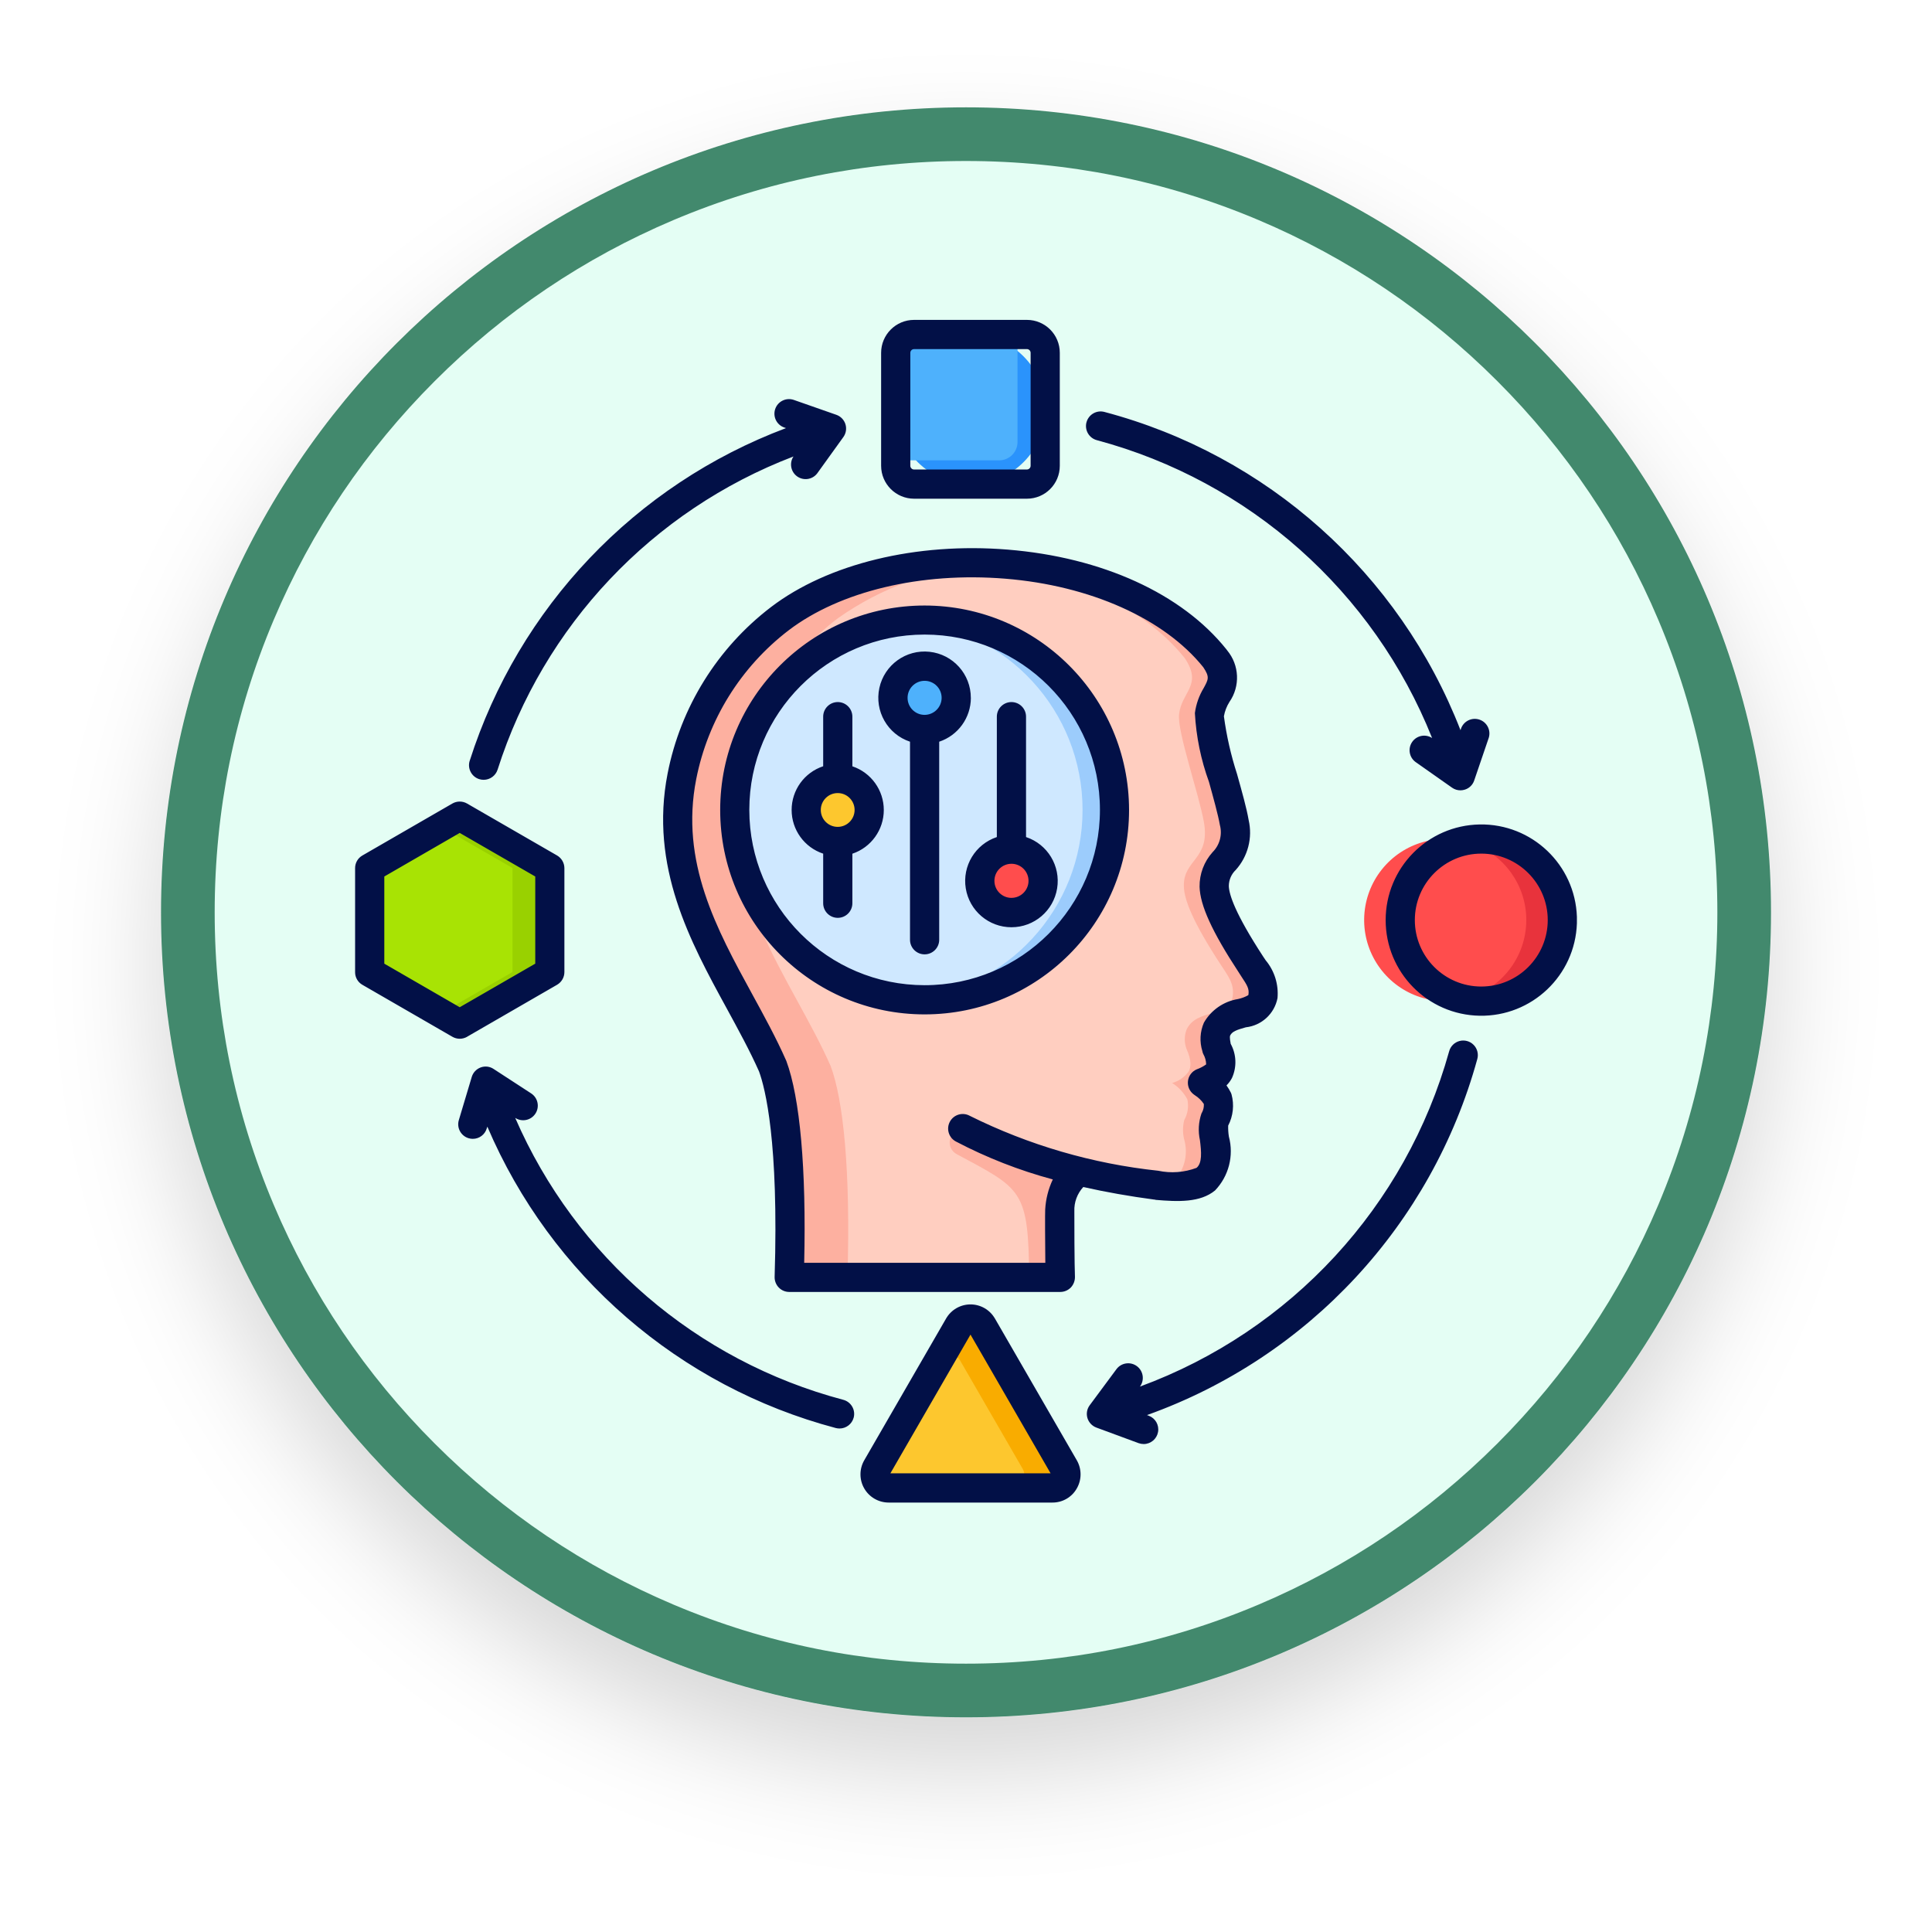
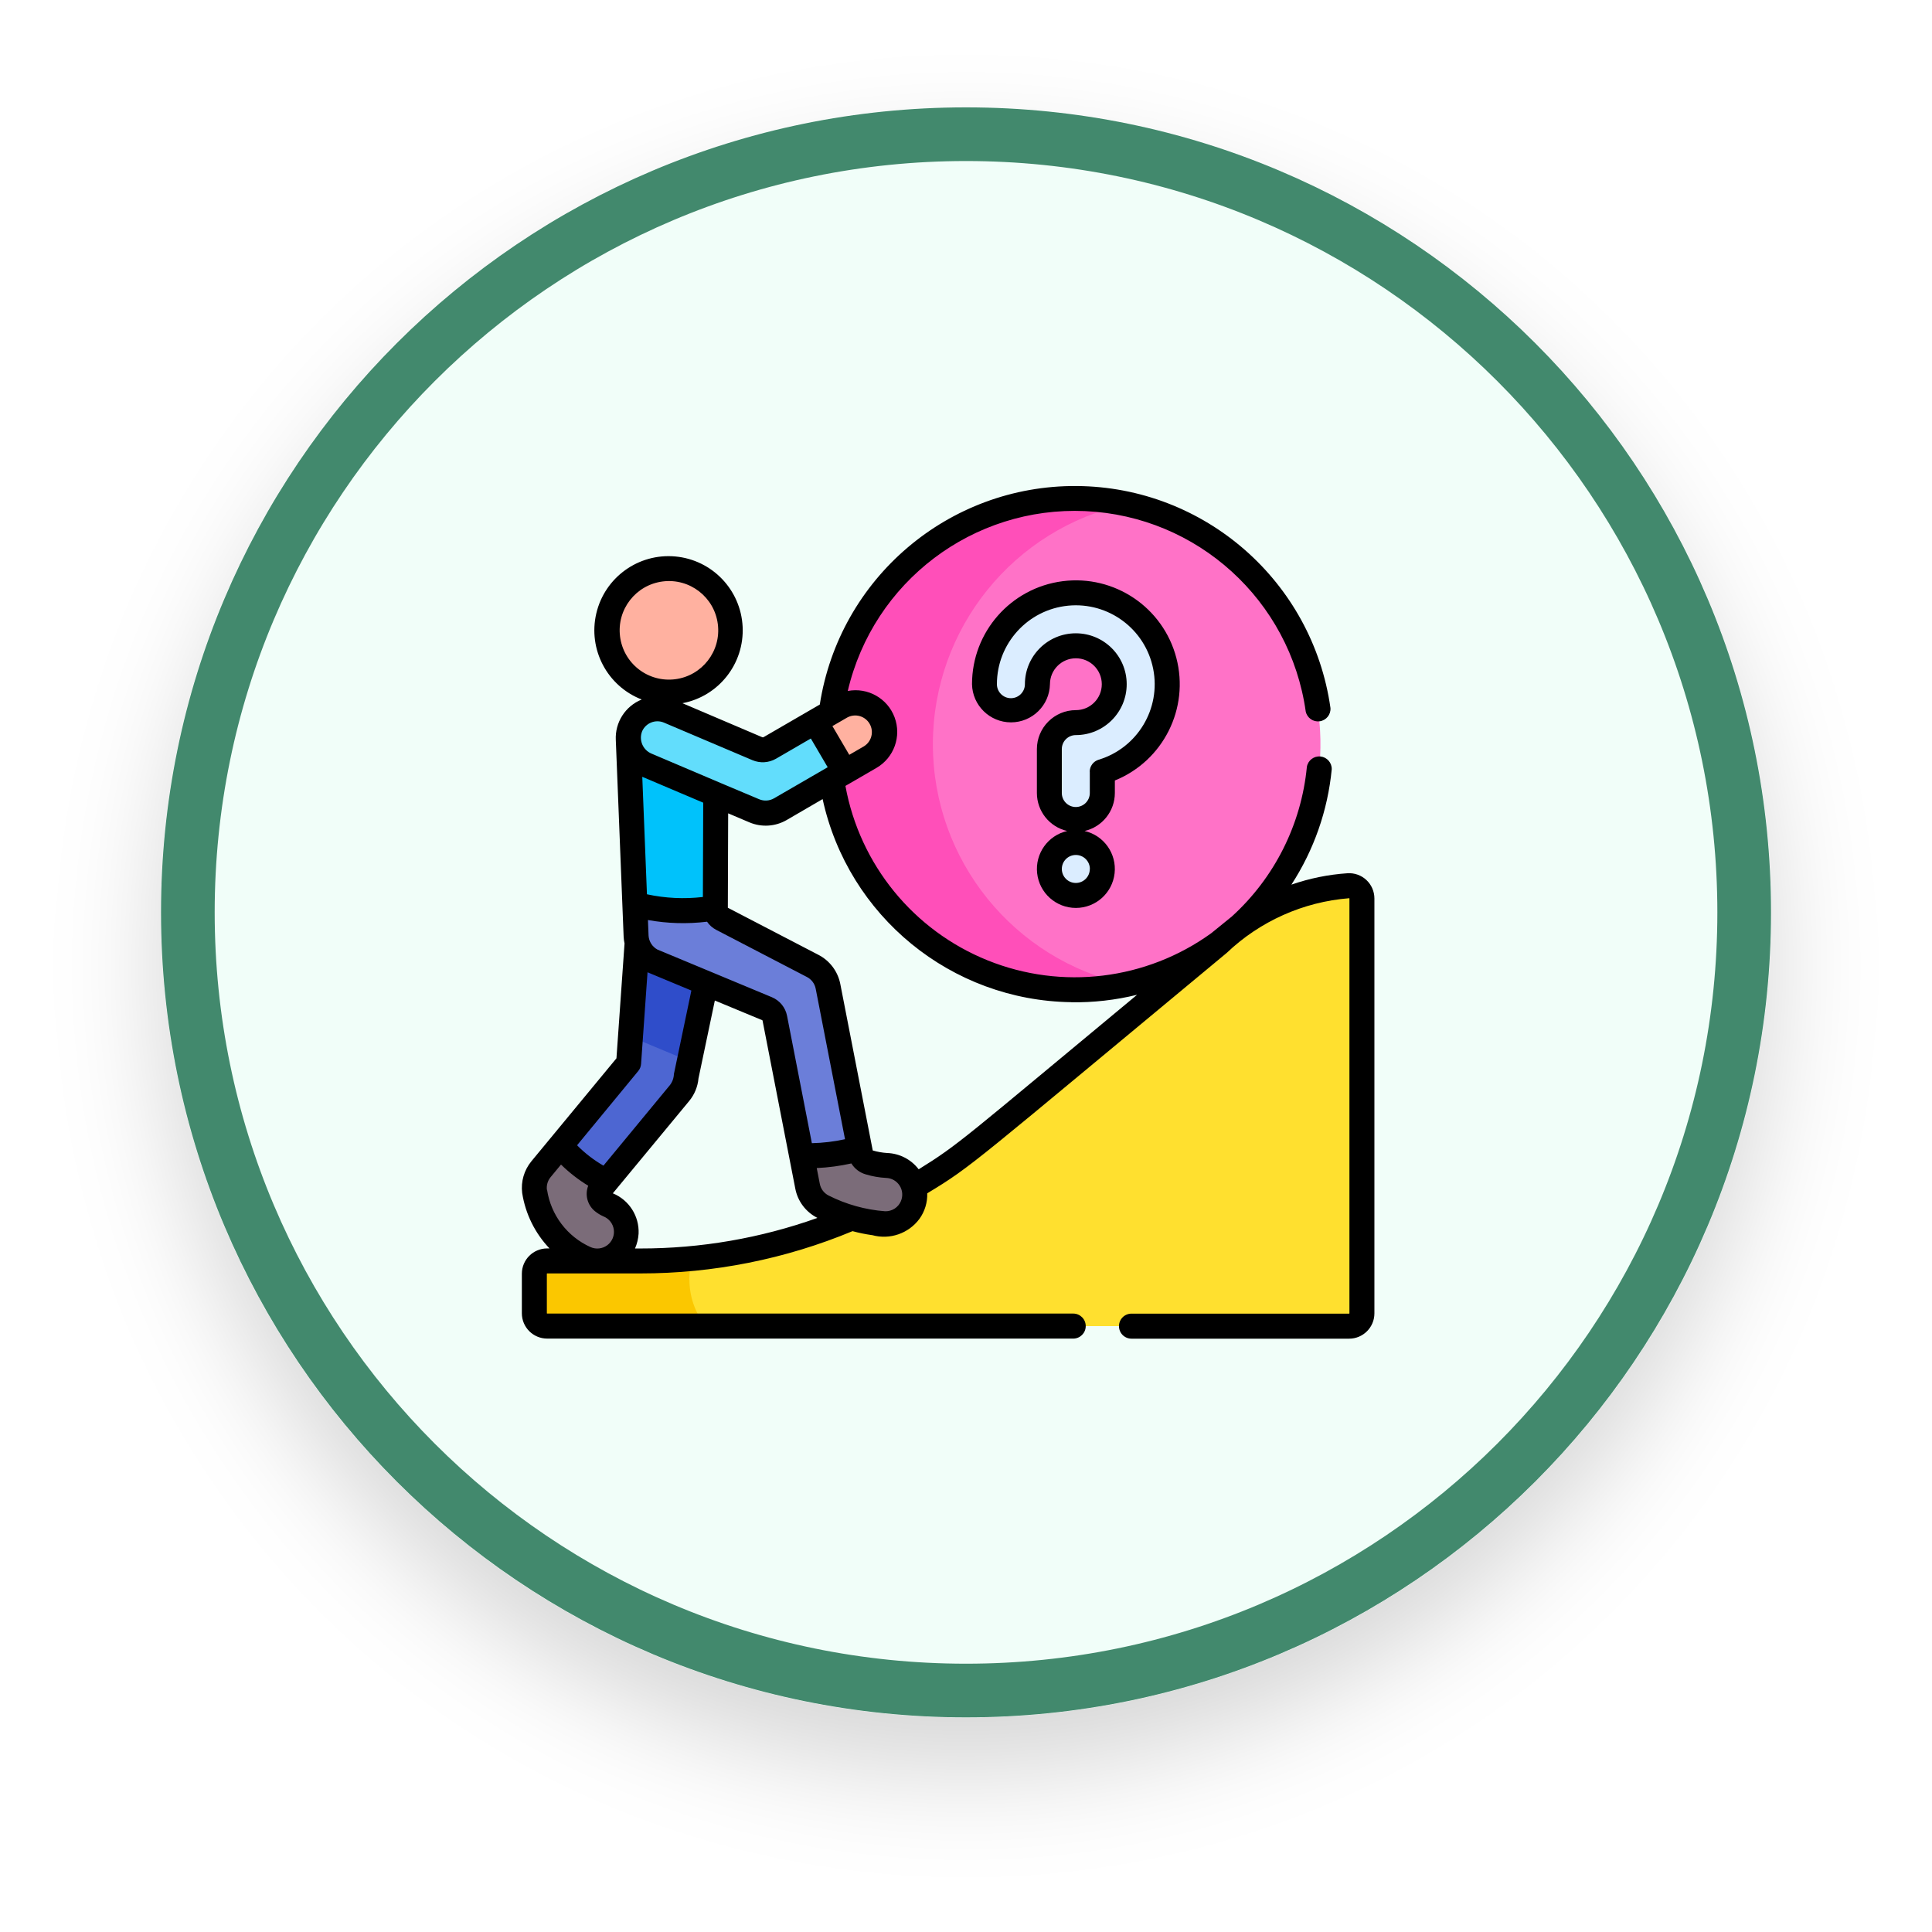
<svg xmlns="http://www.w3.org/2000/svg" width="108" height="108" viewBox="0 0 108 108">
  <defs>
    <filter id="Fondo" x="0" y="0" width="108" height="108" filterUnits="userSpaceOnUse">
      <feOffset dy="3" input="SourceAlpha" />
      <feGaussianBlur stdDeviation="3" result="blur" />
      <feFlood flood-opacity="0.161" />
      <feComposite operator="in" in2="blur" />
      <feComposite in="SourceGraphic" />
    </filter>
  </defs>
-   <g id="Group_1144138" data-name="Group 1144138" transform="translate(-1165.999 -2196)">
-     <g transform="matrix(1, 0, 0, 1, 1166, 2196)" filter="url(#Fondo)">
-       <g id="Fondo-2" data-name="Fondo" transform="translate(9 6)" fill="#e4fef4">
-         <path d="M 45 88.5 C 39.127 88.5 33.43 87.35 28.068 85.082 C 22.889 82.891 18.236 79.755 14.241 75.759 C 10.245 71.764 7.109 67.111 4.918 61.932 C 2.65 56.57 1.5 50.873 1.5 45 C 1.5 39.127 2.65 33.43 4.918 28.068 C 7.109 22.889 10.245 18.236 14.241 14.241 C 18.236 10.245 22.889 7.109 28.068 4.918 C 33.43 2.65 39.127 1.5 45 1.5 C 50.873 1.5 56.57 2.65 61.932 4.918 C 67.111 7.109 71.764 10.245 75.759 14.241 C 79.755 18.236 82.891 22.889 85.082 28.068 C 87.35 33.43 88.5 39.127 88.5 45 C 88.5 50.873 87.35 56.57 85.082 61.932 C 82.891 67.111 79.755 71.764 75.759 75.759 C 71.764 79.755 67.111 82.891 61.932 85.082 C 56.57 87.35 50.873 88.5 45 88.5 Z" stroke="none" />
-         <path d="M 45 3 C 39.329 3 33.829 4.11 28.653 6.299 C 23.652 8.415 19.16 11.443 15.302 15.302 C 11.443 19.16 8.415 23.652 6.299 28.653 C 4.11 33.829 3 39.329 3 45 C 3 50.671 4.11 56.171 6.299 61.347 C 8.415 66.348 11.443 70.84 15.302 74.698 C 19.16 78.557 23.652 81.585 28.653 83.701 C 33.829 85.89 39.329 87 45 87 C 50.671 87 56.171 85.89 61.347 83.701 C 66.348 81.585 70.84 78.557 74.698 74.698 C 78.557 70.84 81.585 66.348 83.701 61.347 C 85.89 56.171 87 50.671 87 45 C 87 39.329 85.89 33.829 83.701 28.653 C 81.585 23.652 78.557 19.16 74.698 15.302 C 70.84 11.443 66.348 8.415 61.347 6.299 C 56.171 4.11 50.671 3 45 3 M 45 0 C 69.853 0 90 20.147 90 45 C 90 69.853 69.853 90 45 90 C 20.147 90 0 69.853 0 45 C 0 20.147 20.147 0 45 0 Z" stroke="none" fill="#43896d" />
+   <g id="Group_1144950" data-name="Group 1144950" transform="translate(-746.999 -6682.668)">
+     <g id="Group_1144900" data-name="Group 1144900" transform="translate(0 29.5)">
+       <g transform="matrix(1, 0, 0, 1, 747, 6653.17)" filter="url(#Fondo)">
+         <g id="Fondo-2" data-name="Fondo" transform="translate(9 6)" fill="#f1fef9" stroke="#43896d" stroke-width="3">
+           <circle cx="45" cy="45" r="45" stroke="none" />
+           <circle cx="45" cy="45" r="43.5" fill="none" />
+         </g>
      </g>
-     </g>
-     <g id="Group_1143864" data-name="Group 1143864" transform="translate(1180.842 2200.823)">
-       <path id="Path_979183" data-name="Path 979183" d="M160.013,146.658c-.667.23-1.112.9-1.213,2.168-.013.19,0,3.252.027,3.75H143.658c.19-6.113-.249-10-.934-11.839-2.162-4.9-6.362-9.681-5.078-16.217a14.608,14.608,0,0,1,5.483-8.825c6.35-4.849,19.356-4.045,24.369,2.229,1.023,1.525-.174,1.861-.316,3.149-.107.972,1.123,4.486,1.392,6.039.359,2.074-1.163,2.062-1.124,3.573.019.764.524,2.025,2.047,4.355.433.671.778,1.078.684,1.793-.162,1.241-1.983.64-2.573,1.843a1.542,1.542,0,0,0-.02,1.069c.314.705.256,1.048.134,1.282a1.687,1.687,0,0,1-.926.651,2.413,2.413,0,0,1,.849.911,1.634,1.634,0,0,1-.172,1.158,2.238,2.238,0,0,0-.016,1.042,2.416,2.416,0,0,1-.482,2.284c-.555.456-1.5.451-2.755.342q-2.237-.3-4.208-.758Z" transform="translate(-114.386 -85.962)" fill="#fdb0a0" fill-rule="evenodd" />
-       <path id="Path_979184" data-name="Path 979184" d="M177.747,153.426H167.586c.19-6.113-.249-10-.934-11.839-2.162-4.9-6.362-9.681-5.078-16.217a14.608,14.608,0,0,1,5.483-8.825,16.717,16.717,0,0,1,8.284-3c4.46.475,8.7,2.224,11.1,5.23,1.023,1.525-.174,1.861-.316,3.149-.107.972,1.123,4.486,1.392,6.039.359,2.074-1.163,2.062-1.124,3.573.019.764.524,2.025,2.047,4.355.433.671.778,1.078.684,1.793-.162,1.241-1.983.64-2.573,1.843a1.541,1.541,0,0,0-.02,1.069c.314.705.256,1.048.134,1.283a1.686,1.686,0,0,1-.926.65,2.413,2.413,0,0,1,.849.911,1.634,1.634,0,0,1-.172,1.158,2.239,2.239,0,0,0-.016,1.042,2.416,2.416,0,0,1-.482,2.284,1.8,1.8,0,0,1-.882.354l-.141-.012q-2.237-.3-4.208-.758s-1.067-.269-1.588-.421a24.359,24.359,0,0,1-4.709-1.885.737.737,0,1,0-.7,1.3c3.656,1.966,4.014,1.974,4.057,6.926Z" transform="translate(-135.058 -86.811)" fill="#ffcec0" fill-rule="evenodd" />
-       <circle id="Ellipse_11564" data-name="Ellipse 11564" cx="10.612" cy="10.612" r="10.612" transform="translate(22.497 36.105) rotate(-28.153)" fill="#9cccfc" />
-       <g id="Group_1143862" data-name="Group 1143862" transform="translate(26.239 29.877)">
-         <path id="Path_979185" data-name="Path 979185" d="M170.772,136.653a10.612,10.612,0,0,0,0,21.148,10.612,10.612,0,0,0,0-21.148Z" transform="translate(-161.053 -136.653)" fill="#cfe8ff" fill-rule="evenodd" />
-         <path id="Path_979186" data-name="Path 979186" d="M263.5,234.025a1.769,1.769,0,1,0-1.769-1.769A1.772,1.772,0,0,0,263.5,234.025Z" transform="translate(-248.032 -217.72)" fill="#ff4d4d" fill-rule="evenodd" />
-         <path id="Path_979187" data-name="Path 979187" d="M192.183,204.951a1.761,1.761,0,1,0-1.761-1.761A1.764,1.764,0,0,0,192.183,204.951Z" transform="translate(-186.426 -192.616)" fill="#fdc72e" fill-rule="evenodd" />
-         <path id="Path_979188" data-name="Path 979188" d="M227.815,158.846a1.769,1.769,0,1,0-1.769-1.769A1.772,1.772,0,0,0,227.815,158.846Z" transform="translate(-217.203 -152.77)" fill="#4eb1fc" fill-rule="evenodd" />
-       </g>
-       <rect id="Rectangle_405154" data-name="Rectangle 405154" width="8.363" height="8.363" rx="4.182" transform="translate(35.235 13.874)" fill="#2a93fc" />
-       <path id="Path_979189" data-name="Path 979189" d="M228.2,19.035h5.774v6.012a1.027,1.027,0,0,1-1.025,1.025h-5.774V20.06a1.027,1.027,0,0,1,1.025-1.025Z" transform="translate(-191.937 -5.161)" fill="#4eb1fc" fill-rule="evenodd" />
-       <path id="Path_979190" data-name="Path 979190" d="M224.672,423.885l4.575,7.924a.76.76,0,0,1-.658,1.141h-9.149a.76.76,0,0,1-.658-1.141l4.575-7.924a.76.76,0,0,1,1.317,0Z" transform="translate(-184.597 -354.599)" fill="#f9ac00" fill-rule="evenodd" />
-       <path id="Path_979191" data-name="Path 979191" d="M226.579,445.469h-7.14a.76.76,0,0,1-.658-1.14l3.459-5.992a.68.68,0,0,1,1.178,0l3.5,6.06a.765.765,0,0,1-.338,1.072Z" transform="translate(-184.597 -367.119)" fill="#fdc72e" fill-rule="evenodd" />
-       <circle id="Ellipse_11565" data-name="Ellipse 11565" cx="4.531" cy="4.531" r="4.531" transform="translate(63.436 42.075)" fill="#e8333c" />
-       <g id="Group_1143863" data-name="Group 1143863" transform="translate(5.007 13.061)">
-         <path id="Path_979192" data-name="Path 979192" d="M437.967,235.977a4.532,4.532,0,1,1,3.521-4.418A4.533,4.533,0,0,1,437.967,235.977Z" transform="translate(-376.017 -198.013)" fill="#ff4d4d" fill-rule="evenodd" />
-         <path id="Path_979193" data-name="Path 979193" d="M16.089,216.879l5.035,2.907V225.6l-5.035,2.907L11.054,225.6v-5.814Z" transform="translate(-10.231 -189.148)" fill="#99d100" fill-rule="evenodd" />
-         <path id="Path_979194" data-name="Path 979194" d="M15.043,231.738l-3.989-2.3V223.62l3.989-2.3,3.989,2.3v5.814Z" transform="translate(-10.231 -192.982)" fill="#a8e304" fill-rule="evenodd" />
-         <path id="Path_979195" data-name="Path 979195" d="M6.64,49.046V44.174l4.216-2.436,4.222,2.436v4.872l-4.222,2.436Zm66.667-2.253v-.364a5.347,5.347,0,1,0,0,.364ZM11.268,53.132,16.3,50.225a.823.823,0,0,0,.407-.708V43.7A.825.825,0,0,0,16.3,43l-5.035-2.906a.823.823,0,0,0-.819,0L5.414,43a.811.811,0,0,0-.407.707v5.813a.809.809,0,0,0,.407.708l5.035,2.907a.822.822,0,0,0,.406.109.846.846,0,0,0,.413-.109Zm56.692-2.807a3.715,3.715,0,1,1,3.717-3.715A3.719,3.719,0,0,1,67.961,50.325ZM34.93,77.537l4.478-7.755,4.478,7.755H34.93Zm5.842-8.655a1.574,1.574,0,0,0-2.727,0l-4.576,7.925a1.576,1.576,0,0,0,1.364,2.364h9.153a1.553,1.553,0,0,0,1.364-.788,1.576,1.576,0,0,0,0-1.577l-4.576-7.923ZM36.045,14.9a.209.209,0,0,1,.21-.208h6.314a.208.208,0,0,1,.2.208v6.314a.208.208,0,0,1-.2.208H36.254a.209.209,0,0,1-.21-.208Zm.21,8.155h6.314A1.838,1.838,0,0,0,44.4,21.216V14.9a1.838,1.838,0,0,0-1.836-1.841H36.254A1.843,1.843,0,0,0,34.412,14.9v6.314a1.844,1.844,0,0,0,1.842,1.841ZM32.878,74.423a.819.819,0,0,1-.793.608.9.9,0,0,1-.21-.027A29.355,29.355,0,0,1,12.4,58.157l-.033.1a.812.812,0,0,1-.78.582.8.8,0,0,1-.236-.035.813.813,0,0,1-.544-1.016l.721-2.409a.816.816,0,0,1,.5-.532.8.8,0,0,1,.721.085l2.1,1.367a.816.816,0,0,1-.892,1.368A27.741,27.741,0,0,0,32.294,73.426a.817.817,0,0,1,.584,1Zm34.86-20.042a29.417,29.417,0,0,1-18.463,19.9l.1.037a.817.817,0,0,1-.282,1.582.872.872,0,0,1-.288-.05l-2.36-.871a.825.825,0,0,1-.5-.533.808.808,0,0,1,.131-.72l1.488-2.007a.817.817,0,0,1,1.318.968A27.956,27.956,0,0,0,66.164,53.95a.816.816,0,1,1,1.574.431ZM11.413,37.708a29.423,29.423,0,0,1,17.682-18.6l-.1-.034a.816.816,0,1,1,.538-1.541l2.373.831a.814.814,0,0,1,.393,1.248l-1.462,2.031a.815.815,0,0,1-1.324-.949A27.766,27.766,0,0,0,12.973,38.2a.819.819,0,0,1-.78.569.841.841,0,0,1-.249-.038.819.819,0,0,1-.531-1.026ZM45.892,18.786a.818.818,0,0,1,1-.582A29.455,29.455,0,0,1,66.8,35.995l.033-.1a.817.817,0,0,1,1.547.524l-.813,2.383a.8.8,0,0,1-.518.514.819.819,0,0,1-.249.041.807.807,0,0,1-.472-.148l-2.046-1.439a.815.815,0,0,1,.931-1.337A27.974,27.974,0,0,0,46.475,19.784a.818.818,0,0,1-.584-1ZM36.844,35.139a.952.952,0,1,1,.951-.953A.958.958,0,0,1,36.844,35.139Zm2.583-.953a2.586,2.586,0,1,0-3.4,2.452V47.71a.816.816,0,1,0,1.632,0V36.639a2.587,2.587,0,0,0,1.77-2.452ZM31.986,41.4a.945.945,0,1,1,.944-.945A.948.948,0,0,1,31.986,41.4Zm.819-3.388V35.239a.816.816,0,0,0-1.632,0v2.772a2.574,2.574,0,0,0,0,4.886v2.772a.816.816,0,1,0,1.632,0V42.9a2.577,2.577,0,0,0,0-4.886Zm8.89,7.357a.953.953,0,1,1,.957-.953A.953.953,0,0,1,41.7,45.368Zm.819-3.4a2.587,2.587,0,1,1-1.633,0V35.239a.816.816,0,0,1,1.632,0v6.726ZM36.844,50.25a9.8,9.8,0,1,0-9.8-9.8A9.806,9.806,0,0,0,36.844,50.25Zm0-21.224A11.428,11.428,0,1,0,48.272,40.454,11.441,11.441,0,0,0,36.844,29.026Zm2.518,28.523A31.04,31.04,0,0,0,49.9,60.622a3.828,3.828,0,0,0,2.144-.161c.321-.264.275-.883.19-1.549a2.764,2.764,0,0,1,.085-1.49.382.382,0,0,0,.033-.062.875.875,0,0,0,.1-.471,1.668,1.668,0,0,0-.5-.487l-.059-.042a.814.814,0,0,1,.164-1.407,2.08,2.08,0,0,0,.525-.276,1.214,1.214,0,0,0-.157-.572.486.486,0,0,1-.053-.162,2.282,2.282,0,0,1,.085-1.6,2.692,2.692,0,0,1,1.895-1.317,2,2,0,0,0,.584-.218.264.264,0,0,0,.013-.053c.039-.313-.066-.49-.407-1.005-.046-.077-.1-.154-.151-.235-1.482-2.26-2.15-3.732-2.177-4.77a2.837,2.837,0,0,1,.728-1.932,1.566,1.566,0,0,0,.407-1.517c-.1-.574-.361-1.509-.61-2.412a13.343,13.343,0,0,1-.787-3.845,3.615,3.615,0,0,1,.492-1.4c.269-.494.341-.619-.026-1.168-2.183-2.712-6.32-4.561-11.067-4.945-4.714-.384-9.238.7-12.109,2.886a13.845,13.845,0,0,0-5.166,8.32c-.911,4.631,1.147,8.391,3.134,12.028.656,1.2,1.337,2.442,1.882,3.677.007.013.013.028.02.043.767,2.061,1.121,6.05,1,11.289H43.591c-.013-1.1-.02-2.808-.007-2.984a4.534,4.534,0,0,1,.426-1.677,26.445,26.445,0,0,1-5.422-2.122.816.816,0,1,1,.774-1.438Zm10.379,4.7c1.285.112,2.511.155,3.337-.524a3.169,3.169,0,0,0,.774-3.013,3.327,3.327,0,0,1-.039-.612A2.418,2.418,0,0,0,54,56.353a.488.488,0,0,0-.033-.089,2.752,2.752,0,0,0-.249-.412,1.639,1.639,0,0,0,.308-.418,2.135,2.135,0,0,0-.072-1.906c-.072-.37-.039-.438-.033-.46.111-.229.354-.317.879-.464a2.031,2.031,0,0,0,1.77-1.63,2.9,2.9,0,0,0-.662-2.118c-.046-.071-.1-.143-.151-.225-1.554-2.383-1.895-3.449-1.908-3.923a1.245,1.245,0,0,1,.387-.9,3.122,3.122,0,0,0,.721-2.791c-.111-.656-.374-1.586-.649-2.571a18.431,18.431,0,0,1-.734-3.228,2.22,2.22,0,0,1,.308-.8,2.383,2.383,0,0,0-.125-2.883l-.039-.054c-2.491-3.119-6.95-5.153-12.234-5.581-5.1-.415-10.051.788-13.231,3.215a15.435,15.435,0,0,0-5.776,9.3c-1.023,5.21,1.272,9.415,3.3,13.125.662,1.217,1.292,2.366,1.81,3.53.347.945,1.108,3.924.872,11.486a.826.826,0,0,0,.23.593.814.814,0,0,0,.584.249H44.424a.83.83,0,0,0,.6-.256.854.854,0,0,0,.223-.605c-.026-.463-.039-3.363-.033-3.647a1.888,1.888,0,0,1,.5-1.358q1.888.427,3.993.706c.013,0,.026,0,.039,0Z" transform="translate(-5.007 -13.061)" fill="#021047" fill-rule="evenodd" />
+       <g id="Group_1144899" data-name="Group 1144899" transform="translate(776.171 6680.338)">
+         <g id="Group_1144897" data-name="Group 1144897" transform="translate(0.698 0.699)">
+           <path id="Path_981569" data-name="Path 981569" d="M202.336,34.655A13.745,13.745,0,0,1,185.849,23.2l-.025-3.752A13.742,13.742,0,0,1,202.336,7.806l-2.213,3.609V31.291Z" transform="translate(-169.225 -7.499)" fill="#ff4fb9" />
+           <path id="Path_981570" data-name="Path 981570" d="M127.54,240a11.351,11.351,0,0,0-6.056,2.251l-1.185.963L107.291,254a30.255,30.255,0,0,1-4.046,2.831l-3.464,1.738a30.283,30.283,0,0,1-8.913,2.262l-1.179.759.163,1.978,1.755,1.047h35.978a.716.716,0,0,0,.716-.716V240.712A.715.715,0,0,0,127.54,240Z" transform="translate(-82.038 -218.354)" fill="#ffe02f" />
+           <circle id="Ellipse_11605" data-name="Ellipse 11605" cx="3.453" cy="3.453" r="3.453" transform="translate(4.072 3.916)" fill="#ffb1a0" />
+           <path id="Path_981571" data-name="Path 981571" d="M68.234,150.038l-3.927-1.978-.4.354c.013.379-.082-2.034.366,9.222l1.1,1.612H67.8l.979-1.388.021-6.341Z" transform="translate(-58.658 -134.976)" fill="#00c2fb" />
+           <path id="Path_981572" data-name="Path 981572" d="M172.721,389.408a4.12,4.12,0,0,1-.974-.175.694.694,0,0,1-.491-.532l-.047-.242-.872-.961-1.582.116-.789,1.233.335,1.722a1.629,1.629,0,0,0,.852,1.136,9.176,9.176,0,0,0,3.456.959,1.629,1.629,0,1,0,.111-3.256Z" transform="translate(-153.029 -352.126)" fill="#7b6c79" />
+           <path id="Path_981573" data-name="Path 981573" d="M69.126,273.436l-2.575-1.272-.935.18-.37,5.264.794,1.37,1.024.725,1.472-.725.915-4.358Z" transform="translate(-59.87 -247.528)" fill="#2f4dca" />
+           <path id="Path_981574" data-name="Path 981574" d="M80.4,264.6l-1.767-9.07a1.629,1.629,0,0,0-.866-1.143l-5.062-2.631a.68.68,0,0,1-.366-.605,9.626,9.626,0,0,1-4.5-.224l.072,1.818a1.643,1.643,0,0,0,.894,1.367l6.426,2.676a.726.726,0,0,1,.434.532l1.494,7.669A10.276,10.276,0,0,0,80.4,264.6Z" transform="translate(-62.224 -228.272)" fill="#6b7ed9" />
+           <path id="Path_981575" data-name="Path 981575" d="M257.656,10.8a13.734,13.734,0,0,0,0,26.848h0a13.672,13.672,0,0,0,5.15-2.3l1.185-.963A13.731,13.731,0,0,0,257.656,10.8Z" transform="translate(-224.545 -10.49)" fill="#ff72c7" />
+           <g id="Group_1144894" data-name="Group 1144894" transform="translate(25.164 5.269)">
+             <path id="Path_981576" data-name="Path 981576" d="M282.944,76.781a1.481,1.481,0,0,1-1.481-1.481V72.844a1.481,1.481,0,0,1,1.481-1.481,2.147,2.147,0,1,0-2.147-2.147,1.481,1.481,0,1,1-2.961,0,5.108,5.108,0,1,1,6.589,4.889V75.3A1.48,1.48,0,0,1,282.944,76.781Z" transform="translate(-277.836 -64.108)" fill="#dbedff" />
+           </g>
+           <g id="Group_1144895" data-name="Group 1144895" transform="translate(28.791 19.227)">
+             <path id="Path_981577" data-name="Path 981577" d="M318.288,217.026a1.482,1.482,0,1,1,1.481-1.487v.007A1.481,1.481,0,0,1,318.288,217.026Z" transform="translate(-316.807 -214.062)" fill="#dbedff" />
+           </g>
+           <path id="Path_981578" data-name="Path 981578" d="M27.02,330.649l-.1,1.484L23.1,336.755v1.293l1.118,1,1.491-.33,4.055-4.908a1.629,1.629,0,0,0,.369-.923l.181-.863Z" transform="translate(-21.645 -300.569)" fill="#4d66d2" />
+           <path id="Path_981579" data-name="Path 981579" d="M11.256,398.573l.3-.367a7.462,7.462,0,0,1-2.608-1.958l-1.079,1.306a1.629,1.629,0,0,0-.36,1.241,4.924,4.924,0,0,0,2.84,3.752,1.622,1.622,0,0,0,.981.1,1.643,1.643,0,0,0,1.3-1.538,1.62,1.62,0,0,0-1-1.557,1.409,1.409,0,0,1-.3-.185A.56.56,0,0,1,11.256,398.573Z" transform="translate(-7.499 -360.062)" fill="#7b6c79" />
+           <path id="Path_981580" data-name="Path 981580" d="M76.283,135.768l-.721-1.262H74.4l-2.548,1.478a.777.777,0,0,1-.694.043l-4.948-2.1a1.629,1.629,0,0,0-2.124.833,1.664,1.664,0,0,0,.888,2.182l6.017,2.558a1.629,1.629,0,0,0,1.455-.09l3.6-2.09Z" transform="translate(-58.696 -122.037)" fill="#62ddfc" />
+           <path id="Path_981581" data-name="Path 981581" d="M176.234,131.2l1.648,2.81,1.422-.825a1.629,1.629,0,0,0-1.635-2.818Z" transform="translate(-160.528 -118.73)" fill="#ffb1a0" />
+           <g id="Group_1144896" data-name="Group 1144896" transform="translate(0 42.478)">
+             <path id="Path_981582" data-name="Path 981582" d="M16.164,465.012a4.244,4.244,0,0,1,.164-1.169q-1.442.139-2.9.141H8.215a.716.716,0,0,0-.716.716v2.211a.716.716,0,0,0,.716.716h8.852a4.225,4.225,0,0,1-.9-2.615Z" transform="translate(-7.499 -463.843)" fill="#fbc700" />
+           </g>
+         </g>
+         <g id="Group_1144898" data-name="Group 1144898" transform="translate(0 0.001)">
+           <path id="Path_981583" data-name="Path 981583" d="M278.322,68.5v-.7a5.806,5.806,0,1,0-7.985-5.382,2.179,2.179,0,0,0,4.357,0,1.449,1.449,0,1,1,1.449,1.449,2.181,2.181,0,0,0-2.179,2.179V68.5a2.182,2.182,0,0,0,1.693,2.123,2.178,2.178,0,1,0,.972,0A2.182,2.182,0,0,0,278.322,68.5Zm-1.4,4.25a.782.782,0,1,1-.782-.786A.783.783,0,0,1,276.926,72.75Zm0-5.445V68.5a.782.782,0,1,1-1.565,0V66.044a.783.783,0,0,1,.782-.782,2.845,2.845,0,1,0-2.845-2.845.782.782,0,0,1-1.565,0,4.41,4.41,0,1,1,5.688,4.221.7.7,0,0,0-.5.668Z" transform="translate(-245.173 -51.341)" />
+           <path id="Path_981584" data-name="Path 981584" d="M1.414,47.659H30.821a.7.7,0,1,0,0-1.4H1.414a.018.018,0,0,1-.017-.018V44.033a.018.018,0,0,1,.017-.018H6.626a30.794,30.794,0,0,0,11.86-2.363,8.611,8.611,0,0,0,1.084.222l.012,0a2.468,2.468,0,0,0,2.645-.911,2.317,2.317,0,0,0,.434-1.426C25.217,37.992,25.148,37.919,39.4,26.1a11.207,11.207,0,0,1,6.847-3.059.01.01,0,0,1,.009,0,.018.018,0,0,1,.006.015V46.245a.018.018,0,0,1-.018.018H34.079a.7.7,0,0,0,0,1.4H46.244a1.415,1.415,0,0,0,1.414-1.414V23.057a1.413,1.413,0,0,0-1.505-1.412,12.031,12.031,0,0,0-3.135.637,14.359,14.359,0,0,0,2.255-6.45.7.7,0,0,0-1.39-.134,12.992,12.992,0,0,1-4.195,8.365L38.534,25a13.035,13.035,0,0,1-20.446-8.237l1.736-1.007h0a2.328,2.328,0,0,0-1.605-4.3,13.035,13.035,0,0,1,25.6,1.147.7.7,0,0,0,1.383-.194,14.43,14.43,0,0,0-28.547-.195l-3.148,1.826a.08.08,0,0,1-.071,0l-4.459-1.9A4.147,4.147,0,1,0,6.7,11.933,2.316,2.316,0,0,0,5.252,14.2l.438,11a2.28,2.28,0,0,0,.05.37L5.288,31.99.533,37.746a2.336,2.336,0,0,0-.515,1.772,5.786,5.786,0,0,0,1.527,3.1H1.414A1.415,1.415,0,0,0,0,44.033v2.211a1.415,1.415,0,0,0,1.414,1.414ZM6.626,42.62h-.3a2.458,2.458,0,0,0,.2-.829,2.328,2.328,0,0,0-1.44-2.254L9.351,34.38a2.314,2.314,0,0,0,.523-1.267l.914-4.353,2.65,1.1a.028.028,0,0,1,.017.021l1.83,9.391A2.314,2.314,0,0,0,16.5,40.9l.023.012a29.378,29.378,0,0,1-9.9,1.709Zm3.727-18.265a1.4,1.4,0,0,0,.507.452h0l5.07,2.635a.937.937,0,0,1,.495.653l1.64,8.418a9.7,9.7,0,0,1-1.853.222l-1.387-7.118a1.421,1.421,0,0,0-.85-1.043l-6.4-2.665a.955.955,0,0,1-.491-.767l-.035-.882A11.067,11.067,0,0,0,10.352,24.354Zm-3.36-1.533-.261-6.568L10.138,17.7l-.018,5.272A9.527,9.527,0,0,1,6.992,22.821Zm14.2,17.146a.929.929,0,0,1-.89.572,8.41,8.41,0,0,1-3.16-.882.926.926,0,0,1-.487-.649l-.172-.884a11.2,11.2,0,0,0,1.936-.258,1.393,1.393,0,0,0,.8.61,4.763,4.763,0,0,0,1.144.2A.931.931,0,0,1,21.192,39.967Zm9.519-11.11a14.48,14.48,0,0,0,3.68-.419c-9.664,8.016-9.953,8.36-12.209,9.756a2.317,2.317,0,0,0-1.768-.911,3.656,3.656,0,0,1-.8-.143L17.8,27.828A2.338,2.338,0,0,0,16.567,26.2l-5.052-2.626.018-5.278,1.189.505a2.338,2.338,0,0,0,2.078-.129L16.813,17.5a14.436,14.436,0,0,0,13.9,11.353ZM18.19,12.939a.931.931,0,0,1,.934,1.61l-.821.476-.942-1.606ZM5.489,8.412A2.755,2.755,0,1,1,8.567,10.8a2.754,2.754,0,0,1-3.078-2.39ZM6.727,13.7a.935.935,0,0,1,1.214-.476l4.948,2.1a1.483,1.483,0,0,0,1.318-.081l1.947-1.13.942,1.606-3,1.738a.935.935,0,0,1-.831.051L11.111,16.6h0l-3.86-1.641A.967.967,0,0,1,6.727,13.7Zm-.22,19a.7.7,0,0,0,.158-.4l.36-5.119,2.451,1.021L8.5,32.868a1.069,1.069,0,0,1-.224.622l-3.715,4.5a6.98,6.98,0,0,1-1.475-1.138ZM1.4,39.344a.935.935,0,0,1,.206-.709l.583-.705a8.5,8.5,0,0,0,1.521,1.183A1.251,1.251,0,0,0,4.1,40.549a2.111,2.111,0,0,0,.455.276.931.931,0,1,1-.721,1.716,4.2,4.2,0,0,1-2.425-3.2Z" transform="translate(0 -0.001)" />
+         </g>
      </g>
    </g>
  </g>
</svg>
